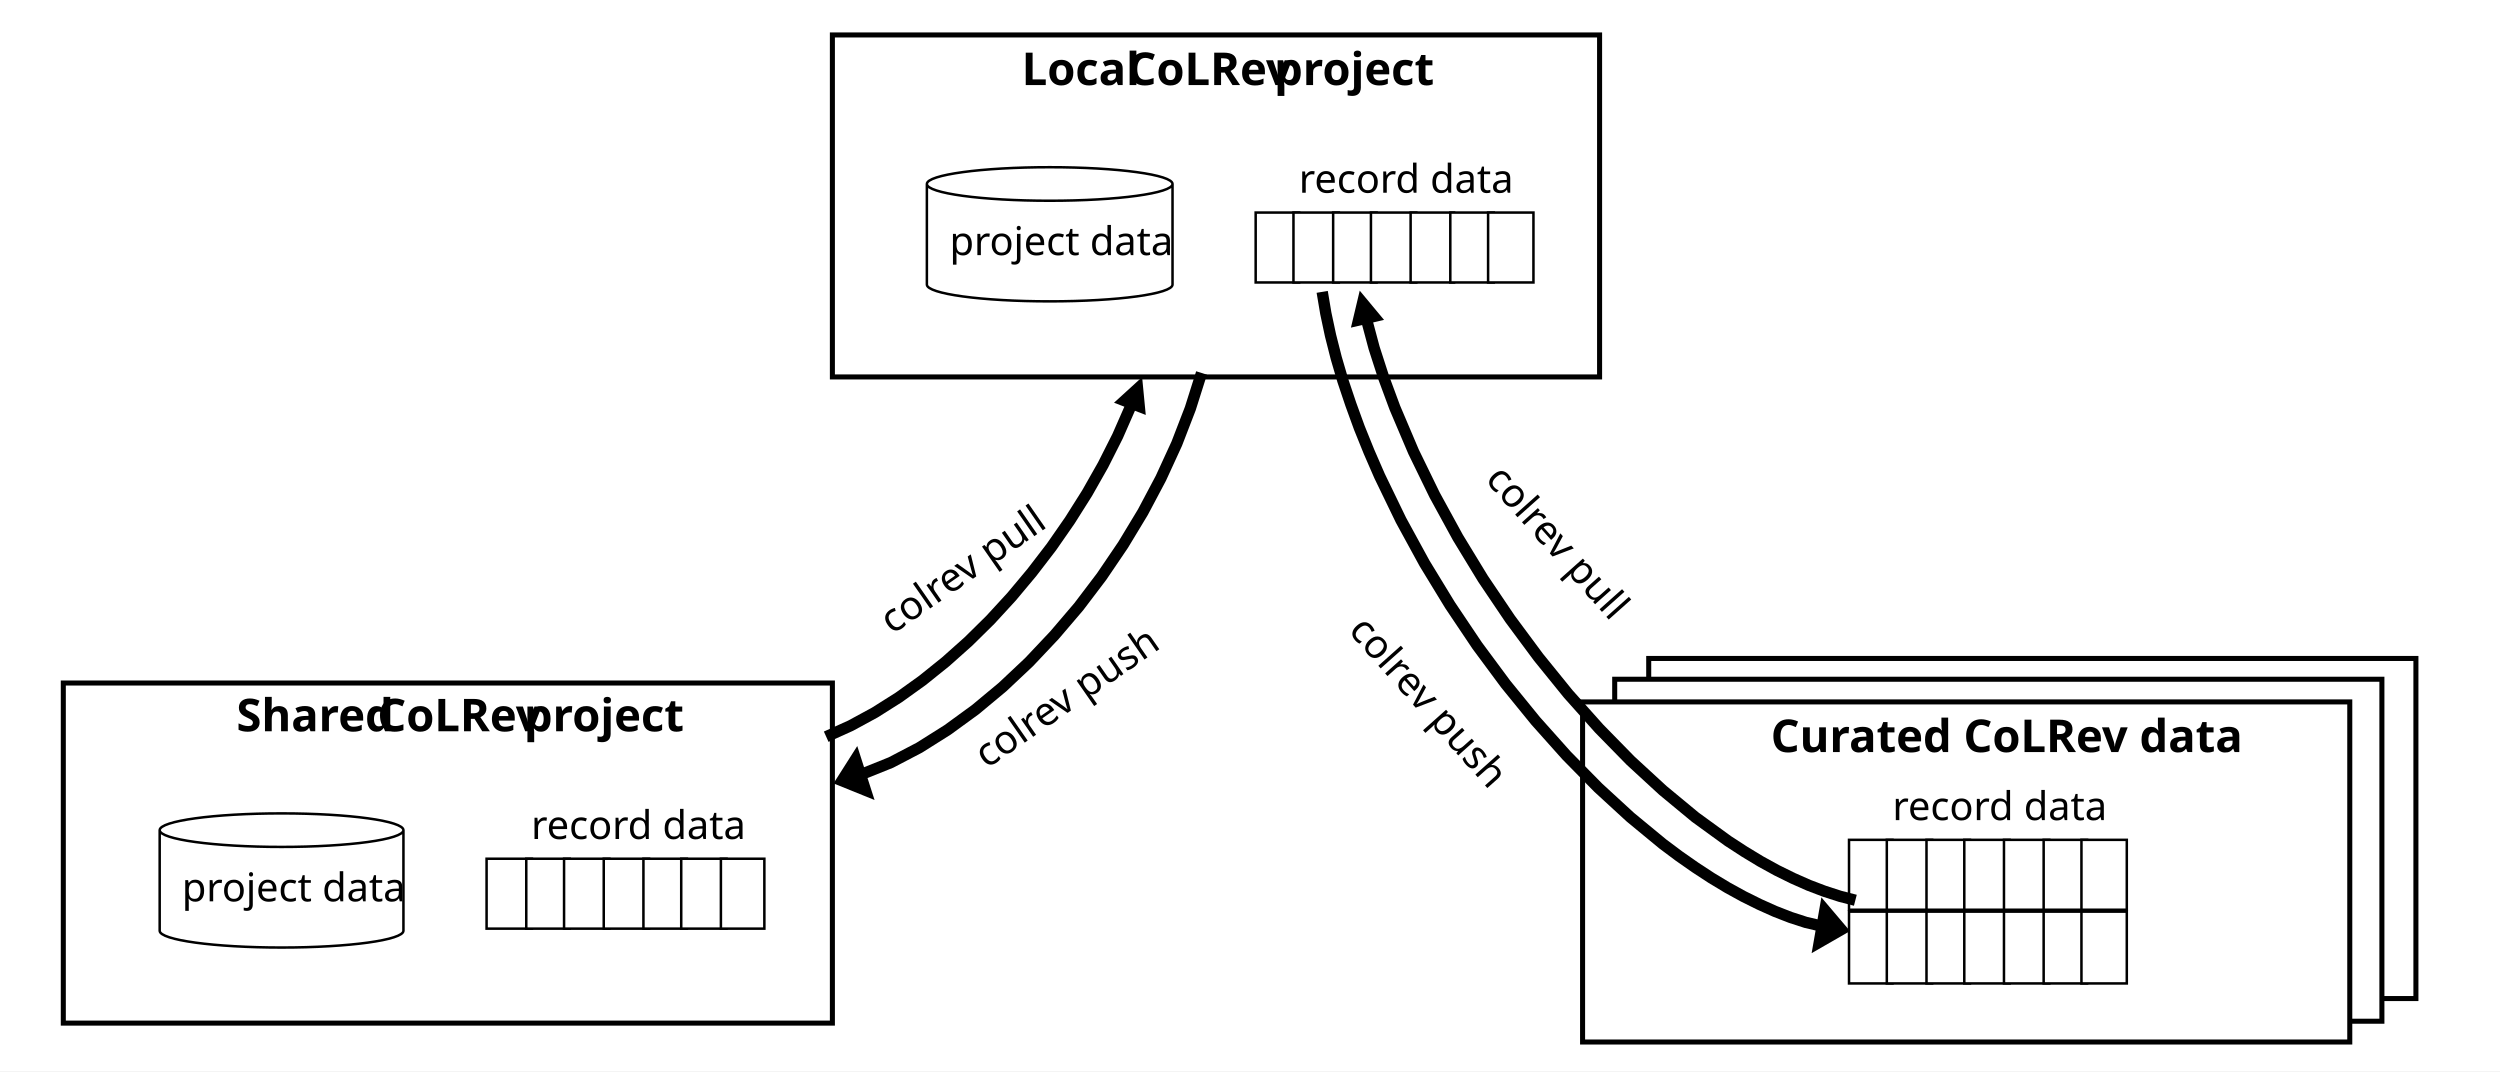
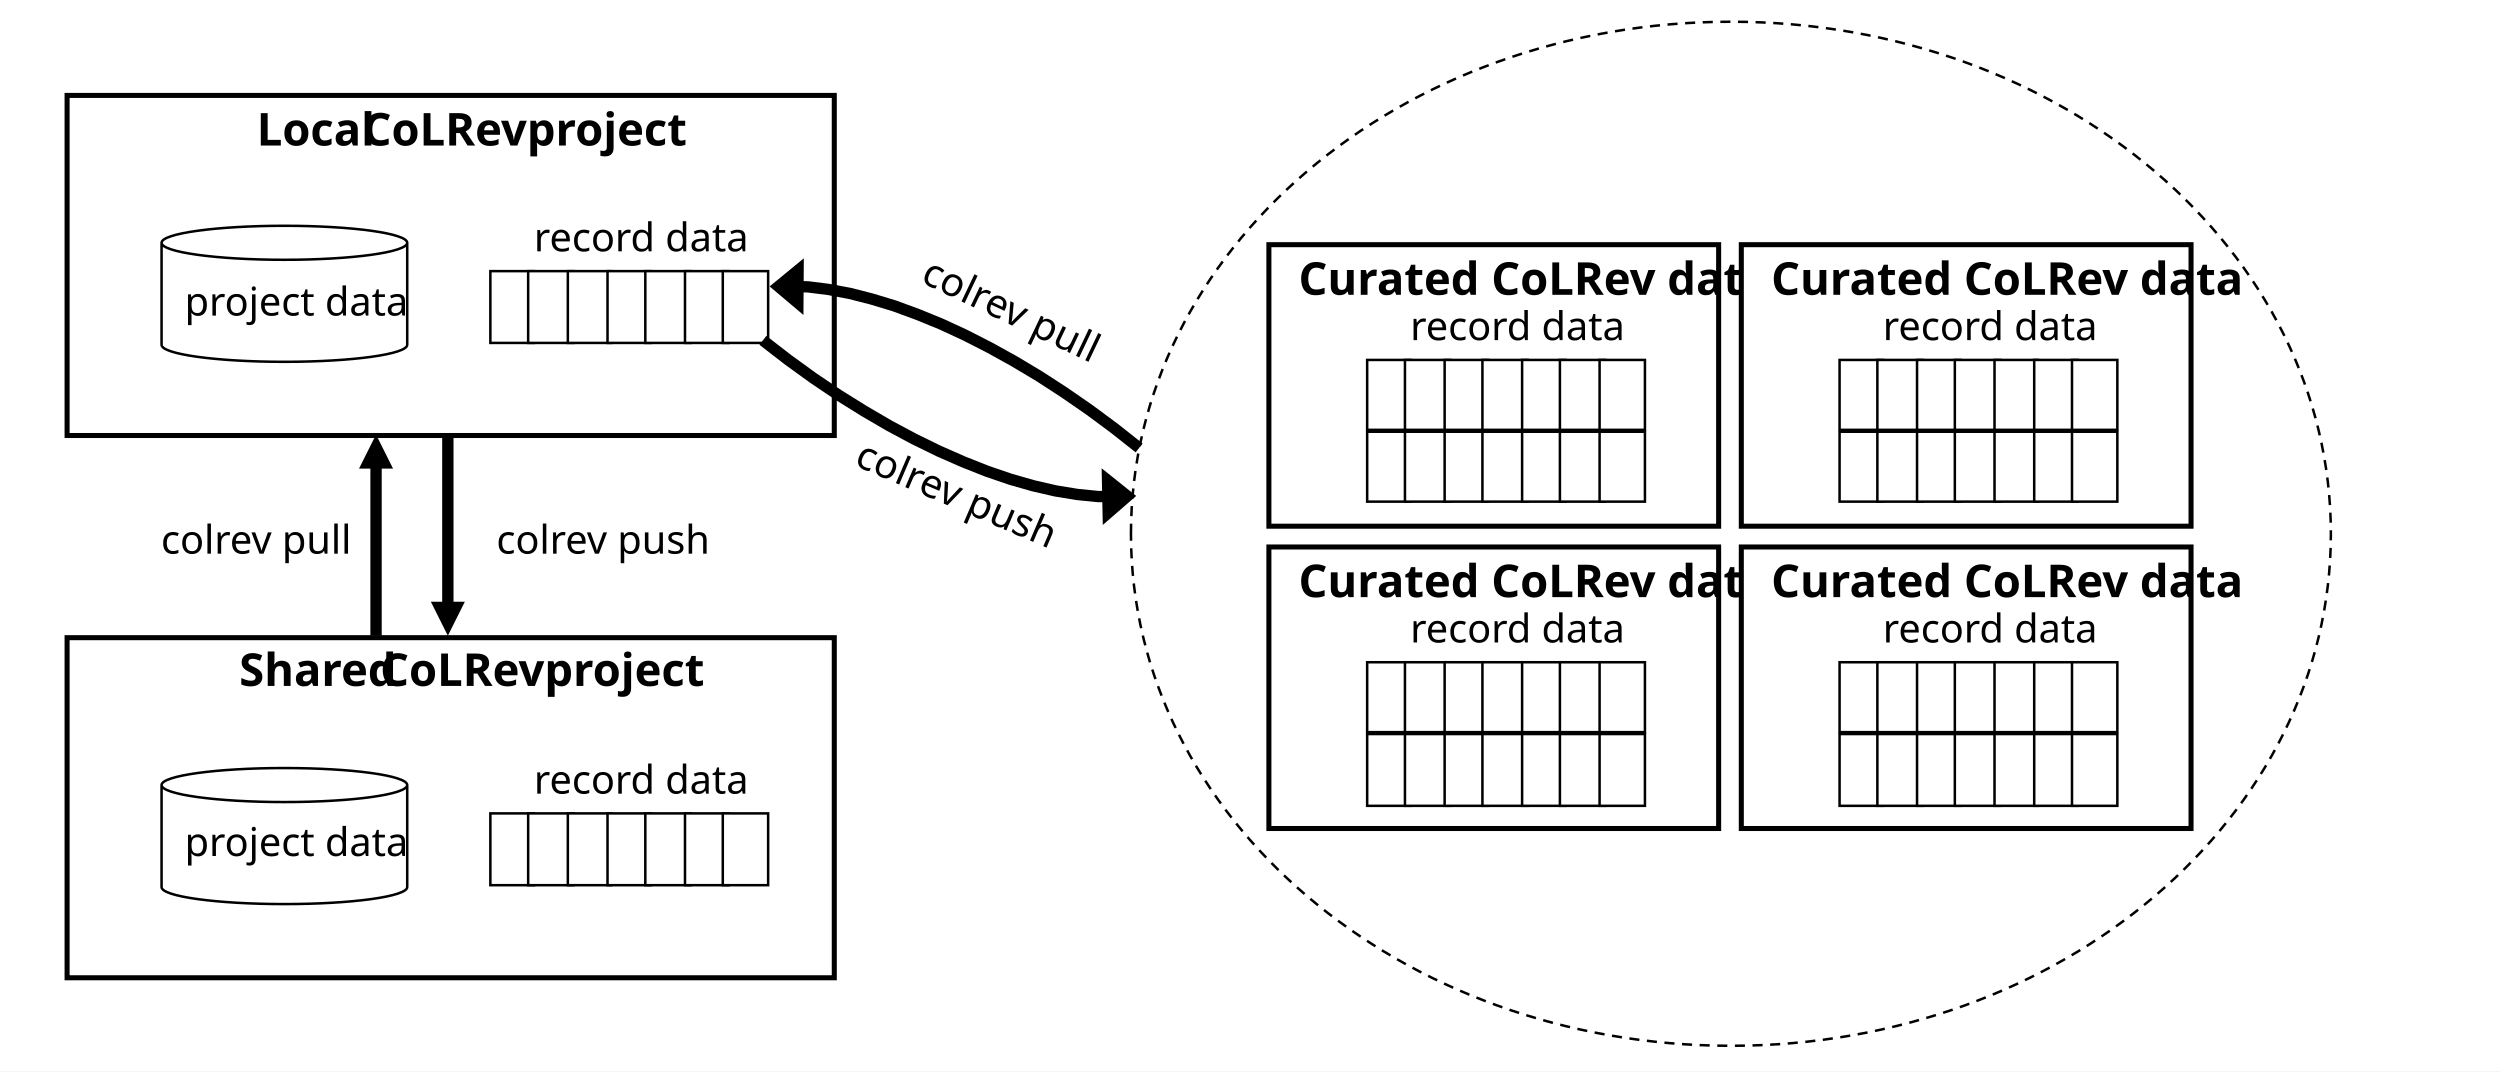
<svg xmlns="http://www.w3.org/2000/svg" width="1323" height="567" overflow="hidden">
  <defs>
    <clipPath id="clip0">
      <rect x="0" y="0" width="1323" height="567" />
    </clipPath>
  </defs>
  <g clip-path="url(#clip0)">
    <rect x="0" y="0" width="1323" height="566.929" fill="#FFFFFF" />
-     <rect x="440.5" y="18.498" width="406" height="180.977" stroke="#000000" stroke-width="2.667" stroke-miterlimit="8" fill="#FFFFFF" />
-     <text font-family="Calibri,Calibri_MSFontService,sans-serif" font-weight="700" font-size="24" transform="matrix(1 0 0 0.999874 540.666 45)">Local<tspan font-size="24" x="56.034" y="0">CoLRev </tspan>
-       <tspan font-size="24" x="133.57" y="0">project</tspan>
+     <rect x="35.5" y="50.494" width="406" height="179.977" stroke="#000000" stroke-width="2.667" stroke-miterlimit="8" fill="#FFFFFF" />
+     <text font-family="Calibri,Calibri_MSFontService,sans-serif" font-weight="700" font-size="24" transform="matrix(1 0 0 0.999874 135.856 77)">Local<tspan font-size="24" x="56.034" y="0">CoLRev </tspan>project</text>
+     <path d="M85.5 128.484C85.5 133.454 114.602 137.483 150.5 137.483 186.398 137.483 215.5 133.454 215.5 128.484L215.5 182.477C215.5 187.447 186.398 191.476 150.5 191.476 114.602 191.476 85.5 187.447 85.5 182.477Z" fill="#FFFFFF" fill-rule="evenodd" />
+     <path d="M85.5 128.484C85.5 123.514 114.602 119.485 150.5 119.485 186.398 119.485 215.5 123.514 215.5 128.484 215.5 133.454 186.398 137.483 150.5 137.483 114.602 137.483 85.5 133.454 85.5 128.484Z" fill="#FFFFFF" fill-rule="evenodd" />
+     <path d="M215.5 128.484C215.5 133.454 186.398 137.483 150.5 137.483 114.602 137.483 85.5 133.454 85.5 128.484 85.5 123.514 114.602 119.485 150.5 119.485 186.398 119.485 215.5 123.514 215.5 128.484L215.5 182.477C215.5 187.447 186.398 191.476 150.5 191.476 114.602 191.476 85.5 187.447 85.5 182.477L85.5 128.484" stroke="#000000" stroke-width="1.333" stroke-miterlimit="8" fill="none" fill-rule="evenodd" />
+     <text font-family="Calibri,Calibri_MSFontService,sans-serif" font-weight="400" font-size="21" transform="matrix(1 0 0 0.999874 97.7169 167)">project data</text>
+     <rect x="259.5" y="143.482" width="23" height="37.995" stroke="#000000" stroke-width="1.333" stroke-miterlimit="8" fill="#FFFFFF" />
+     <rect x="279.5" y="143.482" width="24" height="37.995" stroke="#000000" stroke-width="1.333" stroke-miterlimit="8" fill="#FFFFFF" />
+     <rect x="300.5" y="143.482" width="23" height="37.995" stroke="#000000" stroke-width="1.333" stroke-miterlimit="8" fill="#FFFFFF" />
+     <rect x="321.5" y="143.482" width="23" height="37.995" stroke="#000000" stroke-width="1.333" stroke-miterlimit="8" fill="#FFFFFF" />
+     <rect x="341.5" y="143.482" width="24" height="37.995" stroke="#000000" stroke-width="1.333" stroke-miterlimit="8" fill="#FFFFFF" />
+     <rect x="362.5" y="143.482" width="23" height="37.995" stroke="#000000" stroke-width="1.333" stroke-miterlimit="8" fill="#FFFFFF" />
+     <rect x="382.5" y="143.482" width="24" height="37.995" stroke="#000000" stroke-width="1.333" stroke-miterlimit="8" fill="#FFFFFF" />
+     <text font-family="Calibri,Calibri_MSFontService,sans-serif" font-weight="400" font-size="21" transform="matrix(1 0 0 0.999874 282.544 133)">record data</text>
+     <rect x="35.5" y="337.458" width="406" height="179.977" stroke="#000000" stroke-width="2.667" stroke-miterlimit="8" fill="#FFFFFF" />
+     <text font-family="Calibri,Calibri_MSFontService,sans-serif" font-weight="700" font-size="24" transform="matrix(1 0 0 0.999874 126.585 363)">Shared<tspan font-size="24" x="74.576" y="0">CoLRev </tspan>project</text>
+     <path d="M85.5 415.448C85.5 420.418 114.602 424.447 150.5 424.447 186.398 424.447 215.5 420.418 215.5 415.448L215.5 469.441C215.5 474.411 186.398 478.44 150.5 478.44 114.602 478.44 85.5 474.411 85.5 469.441Z" fill="#FFFFFF" fill-rule="evenodd" />
+     <path d="M85.5 415.448C85.5 410.478 114.602 406.449 150.5 406.449 186.398 406.449 215.5 410.478 215.5 415.448 215.5 420.418 186.398 424.447 150.5 424.447 114.602 424.447 85.5 420.418 85.5 415.448Z" fill="#FFFFFF" fill-rule="evenodd" />
+     <path d="M215.5 415.448C215.5 420.418 186.398 424.447 150.5 424.447 114.602 424.447 85.5 420.418 85.5 415.448 85.5 410.478 114.602 406.449 150.5 406.449 186.398 406.449 215.5 410.478 215.5 415.448L215.5 469.441C215.5 474.411 186.398 478.44 150.5 478.44 114.602 478.44 85.5 474.411 85.5 469.441L85.5 415.448" stroke="#000000" stroke-width="1.333" stroke-miterlimit="8" fill="none" fill-rule="evenodd" />
+     <text font-family="Calibri,Calibri_MSFontService,sans-serif" font-weight="400" font-size="21" transform="matrix(1 0 0 0.999874 97.7169 453)">project data</text>
+     <rect x="259.5" y="430.446" width="23" height="37.995" stroke="#000000" stroke-width="1.333" stroke-miterlimit="8" fill="#FFFFFF" />
+     <rect x="279.5" y="430.446" width="24" height="37.995" stroke="#000000" stroke-width="1.333" stroke-miterlimit="8" fill="#FFFFFF" />
+     <rect x="300.5" y="430.446" width="23" height="37.995" stroke="#000000" stroke-width="1.333" stroke-miterlimit="8" fill="#FFFFFF" />
+     <rect x="321.5" y="430.446" width="23" height="37.995" stroke="#000000" stroke-width="1.333" stroke-miterlimit="8" fill="#FFFFFF" />
+     <rect x="341.5" y="430.446" width="24" height="37.995" stroke="#000000" stroke-width="1.333" stroke-miterlimit="8" fill="#FFFFFF" />
+     <rect x="362.5" y="430.446" width="23" height="37.995" stroke="#000000" stroke-width="1.333" stroke-miterlimit="8" fill="#FFFFFF" />
+     <rect x="382.5" y="430.446" width="24" height="37.995" stroke="#000000" stroke-width="1.333" stroke-miterlimit="8" fill="#FFFFFF" />
+     <text font-family="Calibri,Calibri_MSFontService,sans-serif" font-weight="400" font-size="21" transform="matrix(1 0 0 0.999874 282.544 420)">record data</text>
+     <path d="M586.281 265.756 580.706 265.752 569.543 264.629 557.965 262.721 546.066 259.978 533.849 256.491 521.345 252.214 508.57 247.154 495.561 241.438 482.439 235.016 469.123 227.893 455.703 220.069 442.22 211.67 428.707 202.558 415.267 192.826 401.9 182.481 405.572 177.736 418.902 188.051 418.825 187.994 432.186 197.669 432.104 197.612 445.53 206.665 445.439 206.606 458.839 214.953 458.764 214.908 472.098 222.683 472.002 222.629 485.222 229.7 485.126 229.651 498.143 236.022 498.031 235.97 510.934 241.638 510.832 241.596 523.489 246.61 523.355 246.56 535.718 250.789 535.57 250.743 547.638 254.187 547.489 254.148 559.221 256.853 559.034 256.816 570.425 258.693 570.238 258.668 581.158 259.767 580.86 259.752 586.285 259.756ZM582.979 247.82 601.282 262.451 583.587 277.814Z" />
+     <text font-family="Calibri,Calibri_MSFontService,sans-serif" font-weight="400" font-size="21" transform="matrix(1 0 0 0.999874 85.2032 293)">colrev pull<tspan font-size="21" x="177.491" y="0">colrev push</tspan>
    </text>
-     <path d="M197.544 43.447 207.304 57.943 215.494 73.179 222.645 89.506 228.899 106.879 234.138 125.059 238.365 143.983 241.515 163.455 243.721 183.301 244.792 203.528 244.792 223.872 243.721 244.282 241.515 264.574 238.174 284.623 233.632 304.241 227.966 323.252 222.216 321.538 227.855 302.617 227.807 302.797 232.307 283.361 232.27 283.545 235.583 263.671 235.559 263.84 237.747 243.717 237.733 243.884 238.796 223.636 238.791 223.793 238.791 203.607 238.796 203.766 237.733 183.705 237.747 183.878 235.56 164.192 235.58 164.34 232.456 145.029 232.489 145.204 228.302 126.456 228.347 126.632 223.16 108.634 223.22 108.819 217.033 91.633 217.108 91.821 210.046 75.697 210.152 75.914 202.09 60.915 202.244 61.17 192.566 46.798ZM185.1 56.738 185.801 33.317 208.712 38.229Z" transform="matrix(0.827752 0.561177 0.561248 -0.827648 268.601 337.885)" />
-     <path d="M490.5 97.363C490.5 102.264 519.602 106.236 555.5 106.236 591.398 106.236 620.5 102.264 620.5 97.363L620.5 150.606C620.5 155.507 591.398 159.48 555.5 159.48 519.602 159.48 490.5 155.507 490.5 150.606Z" fill="#FFFFFF" fill-rule="evenodd" />
-     <path d="M490.5 97.363C490.5 92.462 519.602 88.489 555.5 88.489 591.398 88.489 620.5 92.462 620.5 97.363 620.5 102.264 591.398 106.236 555.5 106.236 519.602 106.236 490.5 102.264 490.5 97.363Z" fill="#FFFFFF" fill-rule="evenodd" />
-     <path d="M620.5 97.363C620.5 102.264 591.398 106.236 555.5 106.236 519.602 106.236 490.5 102.264 490.5 97.363 490.5 92.462 519.602 88.489 555.5 88.489 591.398 88.489 620.5 92.462 620.5 97.363L620.5 150.606C620.5 155.507 591.398 159.48 555.5 159.48 519.602 159.48 490.5 155.507 490.5 150.606L490.5 97.363" stroke="#000000" stroke-width="1.333" stroke-miterlimit="8" fill="none" fill-rule="evenodd" />
-     <text font-family="Calibri,Calibri_MSFontService,sans-serif" font-weight="400" font-size="21" transform="matrix(1 0 0 0.999874 502.526 135)">project data</text>
-     <rect x="664.5" y="112.486" width="23" height="36.995" stroke="#000000" stroke-width="1.333" stroke-miterlimit="8" fill="#FFFFFF" />
-     <rect x="684.5" y="112.486" width="24" height="36.995" stroke="#000000" stroke-width="1.333" stroke-miterlimit="8" fill="#FFFFFF" />
-     <rect x="705.5" y="112.486" width="23" height="36.995" stroke="#000000" stroke-width="1.333" stroke-miterlimit="8" fill="#FFFFFF" />
-     <rect x="725.5" y="112.486" width="24" height="36.995" stroke="#000000" stroke-width="1.333" stroke-miterlimit="8" fill="#FFFFFF" />
-     <rect x="746.5" y="112.486" width="23" height="36.995" stroke="#000000" stroke-width="1.333" stroke-miterlimit="8" fill="#FFFFFF" />
-     <rect x="767.5" y="112.486" width="23" height="36.995" stroke="#000000" stroke-width="1.333" stroke-miterlimit="8" fill="#FFFFFF" />
-     <rect x="787.5" y="112.486" width="24" height="36.995" stroke="#000000" stroke-width="1.333" stroke-miterlimit="8" fill="#FFFFFF" />
-     <text font-family="Calibri,Calibri_MSFontService,sans-serif" font-weight="400" font-size="21" transform="matrix(1 0 0 0.999874 687.353 102)">record data</text>
-     <rect x="33.5" y="361.454" width="407" height="179.977" stroke="#000000" stroke-width="2.667" stroke-miterlimit="8" fill="#FFFFFF" />
-     <text font-family="Calibri,Calibri_MSFontService,sans-serif" font-weight="700" font-size="24" transform="matrix(1 0 0 0.999874 125.127 387)">Shared<tspan font-size="24" x="74.576" y="0">CoLRev </tspan>
-       <tspan font-size="24" x="152.113" y="0">project</tspan>
-     </text>
-     <path d="M84.5 439.32C84.5 444.221 113.378 448.193 149 448.193 184.622 448.193 213.5 444.221 213.5 439.32L213.5 492.563C213.5 497.464 184.622 501.437 149 501.437 113.378 501.437 84.5 497.464 84.5 492.563Z" fill="#FFFFFF" fill-rule="evenodd" />
-     <path d="M84.5 439.32C84.5 434.419 113.378 430.446 149 430.446 184.622 430.446 213.5 434.419 213.5 439.32 213.5 444.221 184.622 448.193 149 448.193 113.378 448.193 84.5 444.221 84.5 439.32Z" fill="#FFFFFF" fill-rule="evenodd" />
-     <path d="M213.5 439.32C213.5 444.221 184.622 448.193 149 448.193 113.378 448.193 84.5 444.221 84.5 439.32 84.5 434.419 113.378 430.446 149 430.446 184.622 430.446 213.5 434.419 213.5 439.32L213.5 492.563C213.5 497.464 184.622 501.437 149 501.437 113.378 501.437 84.5 497.464 84.5 492.563L84.5 439.32" stroke="#000000" stroke-width="1.333" stroke-miterlimit="8" fill="none" fill-rule="evenodd" />
-     <text font-family="Calibri,Calibri_MSFontService,sans-serif" font-weight="400" font-size="21" transform="matrix(1 0 0 0.999874 96.2582 477)">project data</text>
-     <rect x="257.5" y="454.443" width="24" height="36.995" stroke="#000000" stroke-width="1.333" stroke-miterlimit="8" fill="#FFFFFF" />
-     <rect x="278.5" y="454.443" width="23" height="36.995" stroke="#000000" stroke-width="1.333" stroke-miterlimit="8" fill="#FFFFFF" />
-     <rect x="298.5" y="454.443" width="24" height="36.995" stroke="#000000" stroke-width="1.333" stroke-miterlimit="8" fill="#FFFFFF" />
-     <rect x="319.5" y="454.443" width="24" height="36.995" stroke="#000000" stroke-width="1.333" stroke-miterlimit="8" fill="#FFFFFF" />
-     <rect x="340.5" y="454.443" width="23" height="36.995" stroke="#000000" stroke-width="1.333" stroke-miterlimit="8" fill="#FFFFFF" />
-     <rect x="360.5" y="454.443" width="24" height="36.995" stroke="#000000" stroke-width="1.333" stroke-miterlimit="8" fill="#FFFFFF" />
-     <rect x="381.5" y="454.443" width="23" height="36.995" stroke="#000000" stroke-width="1.333" stroke-miterlimit="8" fill="#FFFFFF" />
-     <text font-family="Calibri,Calibri_MSFontService,sans-serif" font-weight="400" font-size="21" transform="matrix(1 0 0 0.999874 281.085 444)">record data</text>
-     <rect x="872.5" y="348.456" width="406" height="179.977" stroke="#000000" stroke-width="2.667" stroke-miterlimit="8" fill="#FFFFFF" />
-     <rect x="854.5" y="359.455" width="406" height="180.977" stroke="#000000" stroke-width="2.667" stroke-miterlimit="8" fill="#FFFFFF" />
-     <rect x="837.5" y="371.453" width="406" height="179.977" stroke="#000000" stroke-width="2.667" stroke-miterlimit="8" fill="#FFFFFF" />
-     <text font-family="Calibri,Calibri_MSFontService,sans-serif" font-weight="700" font-size="24" transform="matrix(1 0 0 0.999874 937.084 398)">Curated CoLRev data</text>
-     <rect x="978.5" y="444.444" width="23" height="36.995" stroke="#000000" stroke-width="1.333" stroke-miterlimit="8" fill="#FFFFFF" />
-     <rect x="998.5" y="444.444" width="24" height="36.995" stroke="#000000" stroke-width="1.333" stroke-miterlimit="8" fill="#FFFFFF" />
-     <rect x="1019.5" y="444.444" width="23" height="36.995" stroke="#000000" stroke-width="1.333" stroke-miterlimit="8" fill="#FFFFFF" />
-     <rect x="1039.5" y="444.444" width="24" height="36.995" stroke="#000000" stroke-width="1.333" stroke-miterlimit="8" fill="#FFFFFF" />
-     <rect x="1060.5" y="444.444" width="24" height="36.995" stroke="#000000" stroke-width="1.333" stroke-miterlimit="8" fill="#FFFFFF" />
-     <rect x="1081.5" y="444.444" width="23" height="36.995" stroke="#000000" stroke-width="1.333" stroke-miterlimit="8" fill="#FFFFFF" />
-     <rect x="1101.5" y="444.444" width="24" height="36.995" stroke="#000000" stroke-width="1.333" stroke-miterlimit="8" fill="#FFFFFF" />
-     <text font-family="Calibri,Calibri_MSFontService,sans-serif" font-weight="400" font-size="21" transform="matrix(1 0 0 0.999874 1001.48 434)">record data</text>
-     <path d="M201.982 49.521 209.471 61.706 216.254 74.828 222.329 88.748 227.699 103.344 232.371 118.557 236.345 134.328 239.561 150.474 242.02 167.052 243.72 183.933 244.728 201.003 244.917 218.201 244.35 235.462 242.964 252.666 240.757 269.754 237.327 288.365 231.426 287.277 234.842 268.745 234.817 268.905 237.004 251.969 236.989 252.112 238.364 235.051 238.356 235.194 238.918 218.07 238.917 218.202 238.729 201.141 238.734 201.284 237.734 184.348 237.744 184.472 236.057 167.724 236.074 167.863 233.637 151.427 233.662 151.573 230.475 135.574 230.508 135.721 226.571 120.098 226.612 120.245 221.988 105.184 222.04 105.34 216.728 90.903 216.794 91.067 210.794 77.318 210.879 77.496 204.192 64.56 204.301 64.753 196.87 52.663ZM243.822 286.934 230.984 302.433 226.287 282.864Z" transform="matrix(0.827752 0.561177 0.561248 -0.827648 243.472 320.239)" />
-     <path d="M963.564 493.069 954.869 491.032 946.534 488.326 938.177 485.073 929.808 481.322 921.276 477.087 912.743 472.397 904.092 467.187 895.452 461.531 886.764 455.461 878.09 448.974 860.839 434.747 843.7 419.002 826.839 401.868 810.411 383.466 794.519 363.949 779.281 343.383 764.824 321.839 751.266 299.607 738.71 276.612 727.339 253.129 721.739 240.272 716.578 227.503 712.011 214.94 707.828 202.489 704.234 190.223 701.183 178.195 698.674 166.395 696.747 154.952 702.665 153.956 704.581 165.335 704.557 165.21 707.04 176.89 707.014 176.776 710.037 188.695 710.008 188.589 713.57 200.746 713.535 200.634 717.688 212.994 717.664 212.925 722.199 225.404 722.161 225.304 727.287 237.986 727.257 237.912 732.817 250.678 732.767 250.568 744.079 273.931 744.012 273.801 756.499 296.669 756.427 296.545 769.913 318.659 769.843 318.55 784.226 339.982 784.145 339.868 799.3 360.323 799.216 360.214 815.021 379.625 814.933 379.521 831.267 397.818 831.167 397.711 847.925 414.74 847.816 414.635 864.84 430.274 864.719 430.169 881.853 444.3 881.741 444.211 890.32 450.627 890.241 450.57 898.852 456.586 898.777 456.536 907.332 462.136 907.237 462.076 915.788 467.227 915.686 467.168 924.112 471.799 924.001 471.741 932.424 475.921 932.317 475.871 940.563 479.568 940.424 479.509 948.631 482.704 948.469 482.646 956.602 485.286 956.36 485.219 964.933 487.227ZM963.872 474.855 979.027 492.727 958.713 504.408Z" />
-     <path d="M981.101 479.321 972.91 477.204 964.531 474.496 956.039 471.264 947.49 467.477 938.865 463.223 930.203 458.461 921.522 453.202 912.775 447.516 895.375 434.88 878.038 420.535 860.863 404.737 844.055 387.569 827.662 369.219 811.857 349.719 796.694 329.262 782.324 307.959 768.905 285.932 756.545 263.337 745.31 240.274 735.362 216.868 729.418 200.807 724.294 184.941 720.088 169.187 725.886 167.639 730.072 183.318 730.028 183.17 735.109 198.903 735.068 198.784 740.965 214.719 740.913 214.586 750.802 237.856 750.739 237.716 761.908 260.646 761.843 260.52 774.136 282.991 774.067 282.87 787.413 304.778 787.338 304.661 801.632 325.851 801.555 325.743 816.639 346.095 816.56 345.992 832.279 365.386 832.185 365.276 848.484 383.521 848.391 383.421 865.096 400.484 864.984 400.375 882.043 416.066 881.924 415.963 899.128 430.197 898.979 430.081 916.238 442.616 916.11 442.528 924.752 448.145 924.672 448.095 933.259 453.297 933.15 453.234 941.698 457.933 941.58 457.872 950.089 462.069 949.977 462.016 958.397 465.746 958.248 465.685 966.594 468.861 966.45 468.81 974.67 471.467 974.498 471.417 982.602 473.512ZM714.906 173.385 719.568 153.808 732.435 169.283Z" />
-     <text font-family="Calibri,Calibri_MSFontService,sans-serif" font-weight="400" font-size="21" transform="matrix(0.821383 -0.570233 0.570449 0.82128 472.063 336)">colrev pull<tspan font-size="21" x="0.623" y="86.883">colrev push</tspan>
-     </text>
-     <text font-family="Calibri,Calibri_MSFontService,sans-serif" font-weight="400" font-size="21" transform="matrix(0.665376 0.746321 -0.746603 0.665292 785.487 254)">colrev pull<tspan font-size="21" x="11.556" y="107.285">colrev push</tspan>
-     </text>
-     <rect x="978.5" y="482.439" width="23" height="37.995" stroke="#000000" stroke-width="1.333" stroke-miterlimit="8" fill="#FFFFFF" />
-     <rect x="998.5" y="482.439" width="24" height="37.995" stroke="#000000" stroke-width="1.333" stroke-miterlimit="8" fill="#FFFFFF" />
-     <rect x="1019.5" y="482.439" width="23" height="37.995" stroke="#000000" stroke-width="1.333" stroke-miterlimit="8" fill="#FFFFFF" />
-     <rect x="1039.5" y="482.439" width="24" height="37.995" stroke="#000000" stroke-width="1.333" stroke-miterlimit="8" fill="#FFFFFF" />
-     <rect x="1060.5" y="482.439" width="24" height="37.995" stroke="#000000" stroke-width="1.333" stroke-miterlimit="8" fill="#FFFFFF" />
-     <rect x="1081.5" y="482.439" width="23" height="37.995" stroke="#000000" stroke-width="1.333" stroke-miterlimit="8" fill="#FFFFFF" />
-     <rect x="1101.5" y="482.439" width="24" height="37.995" stroke="#000000" stroke-width="1.333" stroke-miterlimit="8" fill="#FFFFFF" />
+     <text font-family="Calibri,Calibri_MSFontService,sans-serif" font-weight="400" font-size="21" transform="matrix(0.903183 0.429148 -0.42931 0.903069 486.628 149)">colrev pull</text>
+     <text font-family="Calibri,Calibri_MSFontService,sans-serif" font-weight="400" font-size="21" transform="matrix(0.919276 0.393515 -0.393663 0.91916 451.535 246)">colrev push</text>
+     <path d="M240 229.971 240.001 321.429 234 321.429 234 229.971ZM246.001 318.429 237 336.429 227.999 318.429Z" />
+     <path d="M3-2.95854e-06 3 91.458-3 91.458-3 2.95854e-06ZM9 88.458 0 106.458-9 88.458Z" transform="matrix(1.00013 0 0 -1 199 336.429)" />
+     <path d="M598.5 282.464C598.5 132.814 740.65 11.499 916 11.499 1091.35 11.499 1233.5 132.814 1233.5 282.464 1233.5 432.115 1091.35 553.43 916 553.43 740.65 553.43 598.5 432.115 598.5 282.464Z" stroke="#000000" stroke-width="1.333" stroke-miterlimit="8" stroke-dasharray="5.334 4" fill="none" fill-rule="evenodd" />
+     <rect x="671.5" y="129.484" width="238" height="148.981" stroke="#000000" stroke-width="2.667" stroke-miterlimit="8" fill="#FFFFFF" />
+     <text font-family="Calibri,Calibri_MSFontService,sans-serif" font-weight="700" font-size="24" transform="matrix(1 0 0 0.999874 687.186 156)">Curated CoLRev data</text>
+     <rect x="723.5" y="190.476" width="23" height="36.995" stroke="#000000" stroke-width="1.333" stroke-miterlimit="8" fill="#FFFFFF" />
+     <rect x="743.5" y="190.476" width="24" height="36.995" stroke="#000000" stroke-width="1.333" stroke-miterlimit="8" fill="#FFFFFF" />
+     <rect x="764.5" y="190.476" width="23" height="36.995" stroke="#000000" stroke-width="1.333" stroke-miterlimit="8" fill="#FFFFFF" />
+     <rect x="784.5" y="190.476" width="24" height="36.995" stroke="#000000" stroke-width="1.333" stroke-miterlimit="8" fill="#FFFFFF" />
+     <rect x="805.5" y="190.476" width="23" height="36.995" stroke="#000000" stroke-width="1.333" stroke-miterlimit="8" fill="#FFFFFF" />
+     <rect x="825.5" y="190.476" width="24" height="36.995" stroke="#000000" stroke-width="1.333" stroke-miterlimit="8" fill="#FFFFFF" />
+     <rect x="846.5" y="190.476" width="24" height="36.995" stroke="#000000" stroke-width="1.333" stroke-miterlimit="8" fill="#FFFFFF" />
+     <text font-family="Calibri,Calibri_MSFontService,sans-serif" font-weight="400" font-size="21" transform="matrix(1 0 0 0.999874 746.273 180)">record data</text>
+     <rect x="723.5" y="228.471" width="23" height="36.995" stroke="#000000" stroke-width="1.333" stroke-miterlimit="8" fill="#FFFFFF" />
+     <rect x="743.5" y="228.471" width="24" height="36.995" stroke="#000000" stroke-width="1.333" stroke-miterlimit="8" fill="#FFFFFF" />
+     <rect x="764.5" y="228.471" width="23" height="36.995" stroke="#000000" stroke-width="1.333" stroke-miterlimit="8" fill="#FFFFFF" />
+     <rect x="784.5" y="228.471" width="24" height="36.995" stroke="#000000" stroke-width="1.333" stroke-miterlimit="8" fill="#FFFFFF" />
+     <rect x="805.5" y="228.471" width="23" height="36.995" stroke="#000000" stroke-width="1.333" stroke-miterlimit="8" fill="#FFFFFF" />
+     <rect x="825.5" y="228.471" width="24" height="36.995" stroke="#000000" stroke-width="1.333" stroke-miterlimit="8" fill="#FFFFFF" />
+     <rect x="846.5" y="228.471" width="24" height="36.995" stroke="#000000" stroke-width="1.333" stroke-miterlimit="8" fill="#FFFFFF" />
+     <path d="M422.36 148.672 427.817 148.814 438.881 150.202 450.314 152.334 462.102 155.346 474.205 159.014 486.584 163.561 499.23 168.717 512.077 174.671 525.102 181.321 538.227 188.586 551.551 196.558 564.797 205.151 578.189 214.402 591.467 224.235 604.695 234.683 600.975 239.391 587.784 228.972 587.858 229.029 574.657 219.253 574.738 219.31 561.422 210.112 561.494 210.161 548.33 201.621 548.422 201.679 535.189 193.761 535.276 193.811 522.24 186.594 522.329 186.641 509.399 180.04 509.502 180.09 496.77 174.191 496.899 174.247 484.367 169.137 484.465 169.175 472.217 164.676 472.382 164.731 460.425 161.107 460.552 161.143 448.924 158.172 449.117 158.215 437.869 156.117 438.045 156.145 427.217 154.786 427.512 154.808 422.203 154.67ZM425.179 166.691 407.28 151.568 425.385 136.692Z" />
+     <rect x="671.5" y="289.464" width="238" height="148.981" stroke="#000000" stroke-width="2.667" stroke-miterlimit="8" fill="#FFFFFF" />
+     <text font-family="Calibri,Calibri_MSFontService,sans-serif" font-weight="700" font-size="24" transform="matrix(1 0 0 0.999874 687.186 316)">Curated CoLRev data</text>
+     <rect x="723.5" y="350.456" width="23" height="36.995" stroke="#000000" stroke-width="1.333" stroke-miterlimit="8" fill="#FFFFFF" />
+     <rect x="743.5" y="350.456" width="24" height="36.995" stroke="#000000" stroke-width="1.333" stroke-miterlimit="8" fill="#FFFFFF" />
+     <rect x="764.5" y="350.456" width="23" height="36.995" stroke="#000000" stroke-width="1.333" stroke-miterlimit="8" fill="#FFFFFF" />
+     <rect x="784.5" y="350.456" width="24" height="36.995" stroke="#000000" stroke-width="1.333" stroke-miterlimit="8" fill="#FFFFFF" />
+     <rect x="805.5" y="350.456" width="23" height="36.995" stroke="#000000" stroke-width="1.333" stroke-miterlimit="8" fill="#FFFFFF" />
+     <rect x="825.5" y="350.456" width="24" height="36.995" stroke="#000000" stroke-width="1.333" stroke-miterlimit="8" fill="#FFFFFF" />
+     <rect x="846.5" y="350.456" width="24" height="36.995" stroke="#000000" stroke-width="1.333" stroke-miterlimit="8" fill="#FFFFFF" />
+     <text font-family="Calibri,Calibri_MSFontService,sans-serif" font-weight="400" font-size="21" transform="matrix(1 0 0 0.999874 746.273 340)">record data</text>
+     <rect x="723.5" y="388.451" width="23" height="37.995" stroke="#000000" stroke-width="1.333" stroke-miterlimit="8" fill="#FFFFFF" />
+     <rect x="743.5" y="388.451" width="24" height="37.995" stroke="#000000" stroke-width="1.333" stroke-miterlimit="8" fill="#FFFFFF" />
+     <rect x="764.5" y="388.451" width="23" height="37.995" stroke="#000000" stroke-width="1.333" stroke-miterlimit="8" fill="#FFFFFF" />
+     <rect x="784.5" y="388.451" width="24" height="37.995" stroke="#000000" stroke-width="1.333" stroke-miterlimit="8" fill="#FFFFFF" />
+     <rect x="805.5" y="388.451" width="23" height="37.995" stroke="#000000" stroke-width="1.333" stroke-miterlimit="8" fill="#FFFFFF" />
+     <rect x="825.5" y="388.451" width="24" height="37.995" stroke="#000000" stroke-width="1.333" stroke-miterlimit="8" fill="#FFFFFF" />
+     <rect x="846.5" y="388.451" width="24" height="37.995" stroke="#000000" stroke-width="1.333" stroke-miterlimit="8" fill="#FFFFFF" />
+     <rect x="921.5" y="129.484" width="238" height="148.981" stroke="#000000" stroke-width="2.667" stroke-miterlimit="8" fill="#FFFFFF" />
+     <text font-family="Calibri,Calibri_MSFontService,sans-serif" font-weight="700" font-size="24" transform="matrix(1 0 0 0.999874 937.299 156)">Curated CoLRev data</text>
+     <rect x="973.5" y="190.476" width="23" height="36.995" stroke="#000000" stroke-width="1.333" stroke-miterlimit="8" fill="#FFFFFF" />
+     <rect x="993.5" y="190.476" width="24" height="36.995" stroke="#000000" stroke-width="1.333" stroke-miterlimit="8" fill="#FFFFFF" />
+     <rect x="1014.5" y="190.476" width="23" height="36.995" stroke="#000000" stroke-width="1.333" stroke-miterlimit="8" fill="#FFFFFF" />
+     <rect x="1034.5" y="190.476" width="24" height="36.995" stroke="#000000" stroke-width="1.333" stroke-miterlimit="8" fill="#FFFFFF" />
+     <rect x="1055.5" y="190.476" width="23" height="36.995" stroke="#000000" stroke-width="1.333" stroke-miterlimit="8" fill="#FFFFFF" />
+     <rect x="1076.5" y="190.476" width="23" height="36.995" stroke="#000000" stroke-width="1.333" stroke-miterlimit="8" fill="#FFFFFF" />
+     <rect x="1096.5" y="190.476" width="24" height="36.995" stroke="#000000" stroke-width="1.333" stroke-miterlimit="8" fill="#FFFFFF" />
+     <text font-family="Calibri,Calibri_MSFontService,sans-serif" font-weight="400" font-size="21" transform="matrix(1 0 0 0.999874 996.386 180)">record data</text>
+     <rect x="973.5" y="228.471" width="23" height="36.995" stroke="#000000" stroke-width="1.333" stroke-miterlimit="8" fill="#FFFFFF" />
+     <rect x="993.5" y="228.471" width="24" height="36.995" stroke="#000000" stroke-width="1.333" stroke-miterlimit="8" fill="#FFFFFF" />
+     <rect x="1014.5" y="228.471" width="23" height="36.995" stroke="#000000" stroke-width="1.333" stroke-miterlimit="8" fill="#FFFFFF" />
+     <rect x="1034.5" y="228.471" width="24" height="36.995" stroke="#000000" stroke-width="1.333" stroke-miterlimit="8" fill="#FFFFFF" />
+     <rect x="1055.5" y="228.471" width="23" height="36.995" stroke="#000000" stroke-width="1.333" stroke-miterlimit="8" fill="#FFFFFF" />
+     <rect x="1076.5" y="228.471" width="23" height="36.995" stroke="#000000" stroke-width="1.333" stroke-miterlimit="8" fill="#FFFFFF" />
+     <rect x="1096.5" y="228.471" width="24" height="36.995" stroke="#000000" stroke-width="1.333" stroke-miterlimit="8" fill="#FFFFFF" />
+     <rect x="921.5" y="289.464" width="238" height="148.981" stroke="#000000" stroke-width="2.667" stroke-miterlimit="8" fill="#FFFFFF" />
+     <text font-family="Calibri,Calibri_MSFontService,sans-serif" font-weight="700" font-size="24" transform="matrix(1 0 0 0.999874 937.299 316)">Curated CoLRev data</text>
+     <rect x="973.5" y="350.456" width="23" height="36.995" stroke="#000000" stroke-width="1.333" stroke-miterlimit="8" fill="#FFFFFF" />
+     <rect x="993.5" y="350.456" width="24" height="36.995" stroke="#000000" stroke-width="1.333" stroke-miterlimit="8" fill="#FFFFFF" />
+     <rect x="1014.5" y="350.456" width="23" height="36.995" stroke="#000000" stroke-width="1.333" stroke-miterlimit="8" fill="#FFFFFF" />
+     <rect x="1034.5" y="350.456" width="24" height="36.995" stroke="#000000" stroke-width="1.333" stroke-miterlimit="8" fill="#FFFFFF" />
+     <rect x="1055.5" y="350.456" width="23" height="36.995" stroke="#000000" stroke-width="1.333" stroke-miterlimit="8" fill="#FFFFFF" />
+     <rect x="1076.5" y="350.456" width="23" height="36.995" stroke="#000000" stroke-width="1.333" stroke-miterlimit="8" fill="#FFFFFF" />
+     <rect x="1096.5" y="350.456" width="24" height="36.995" stroke="#000000" stroke-width="1.333" stroke-miterlimit="8" fill="#FFFFFF" />
+     <text font-family="Calibri,Calibri_MSFontService,sans-serif" font-weight="400" font-size="21" transform="matrix(1 0 0 0.999874 996.386 340)">record data</text>
+     <rect x="973.5" y="388.451" width="23" height="37.995" stroke="#000000" stroke-width="1.333" stroke-miterlimit="8" fill="#FFFFFF" />
+     <rect x="993.5" y="388.451" width="24" height="37.995" stroke="#000000" stroke-width="1.333" stroke-miterlimit="8" fill="#FFFFFF" />
+     <rect x="1014.5" y="388.451" width="23" height="37.995" stroke="#000000" stroke-width="1.333" stroke-miterlimit="8" fill="#FFFFFF" />
+     <rect x="1034.5" y="388.451" width="24" height="37.995" stroke="#000000" stroke-width="1.333" stroke-miterlimit="8" fill="#FFFFFF" />
+     <rect x="1055.5" y="388.451" width="23" height="37.995" stroke="#000000" stroke-width="1.333" stroke-miterlimit="8" fill="#FFFFFF" />
+     <rect x="1076.5" y="388.451" width="23" height="37.995" stroke="#000000" stroke-width="1.333" stroke-miterlimit="8" fill="#FFFFFF" />
+     <rect x="1096.5" y="388.451" width="24" height="37.995" stroke="#000000" stroke-width="1.333" stroke-miterlimit="8" fill="#FFFFFF" />
  </g>
</svg>
